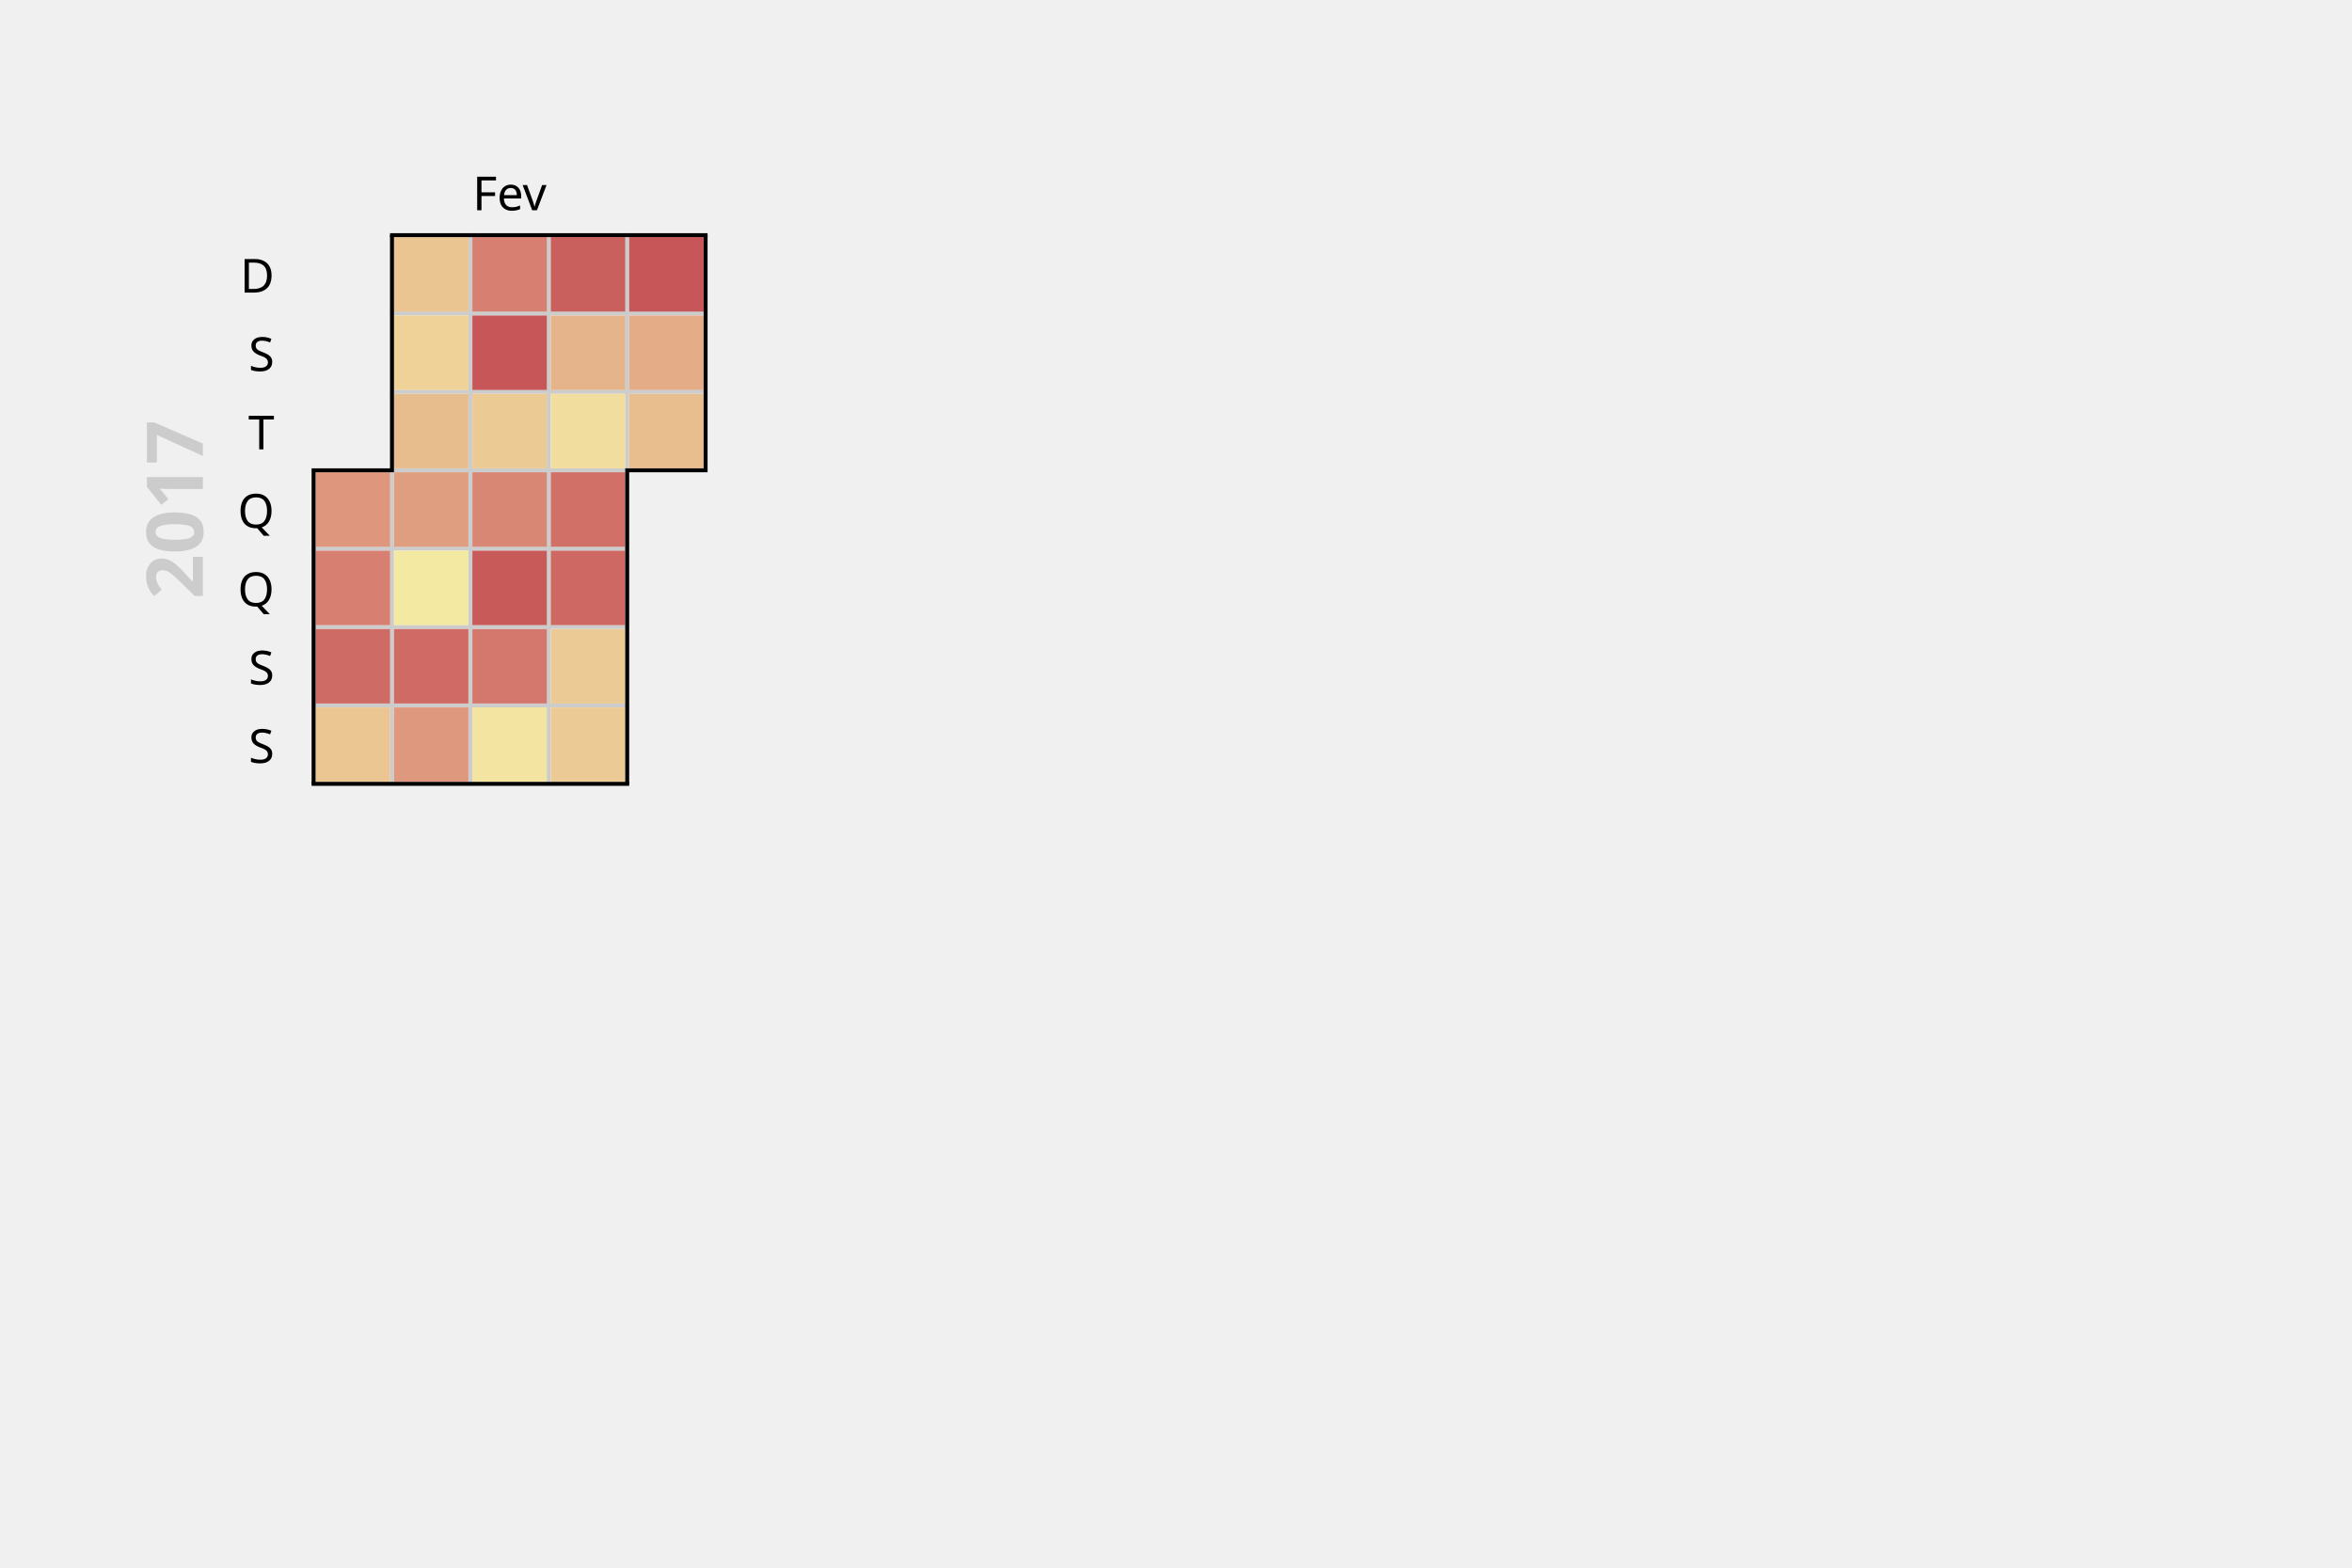
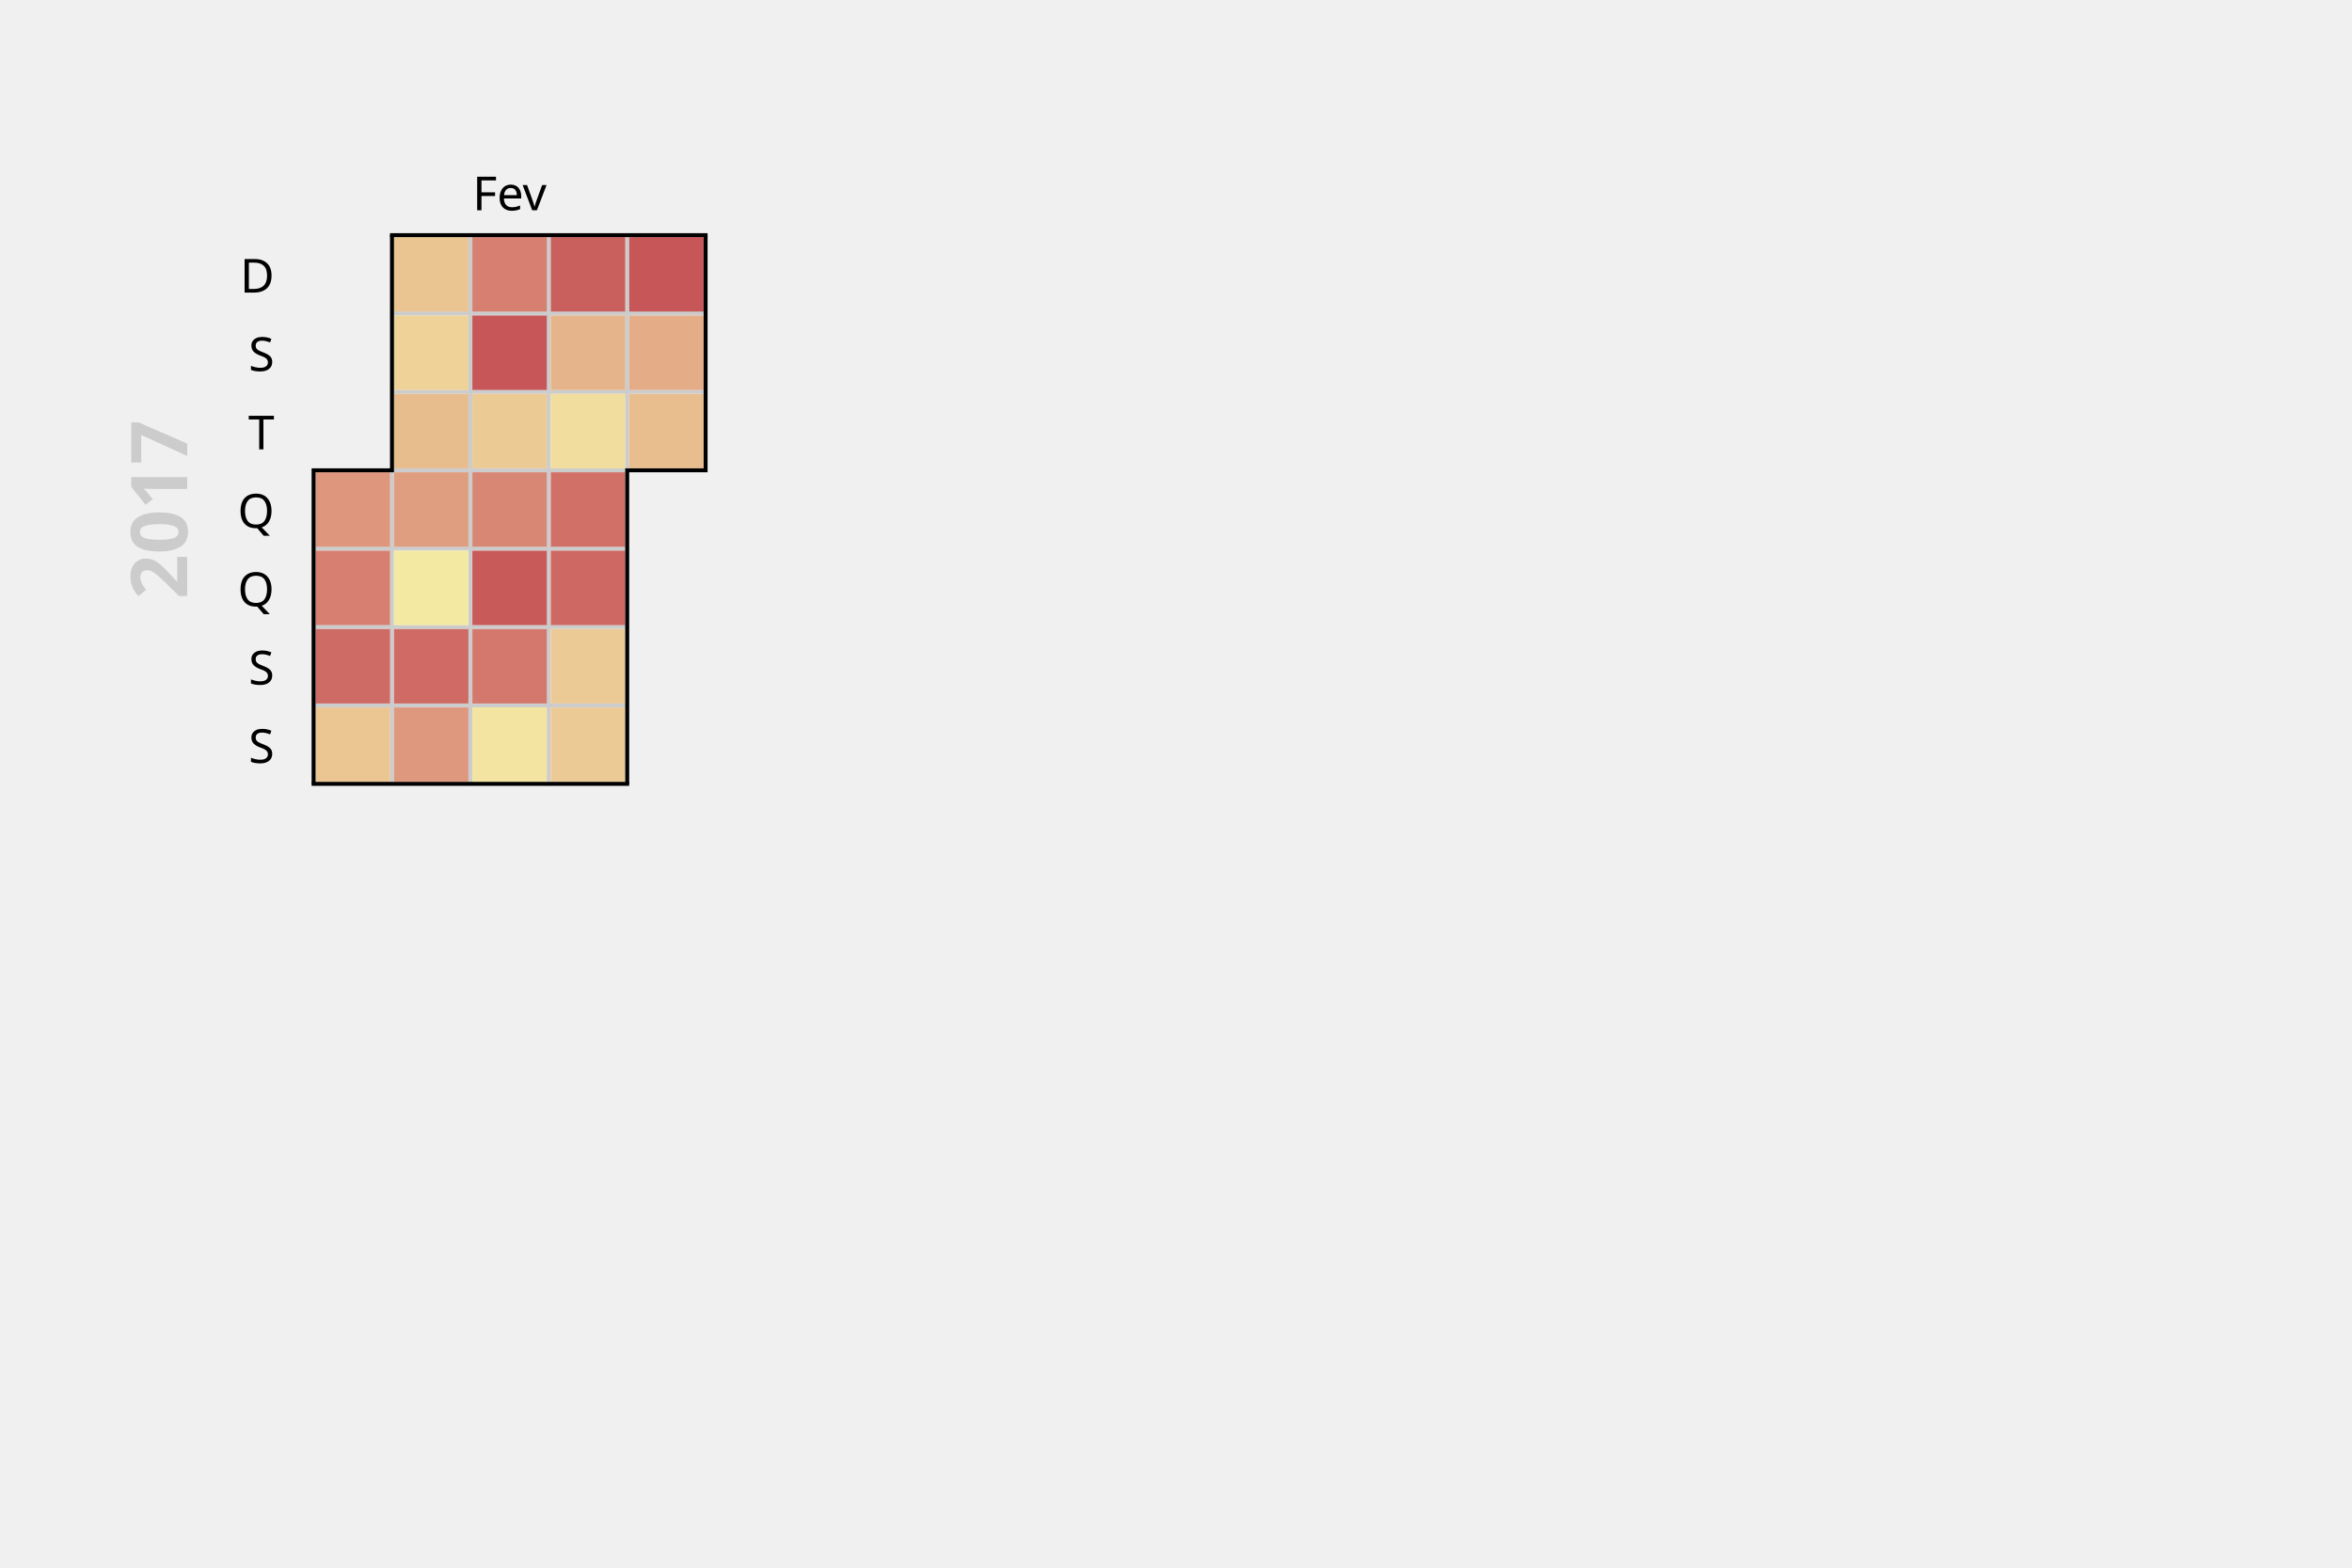
<svg xmlns="http://www.w3.org/2000/svg" width="600" height="400" version="1.1" baseProfile="full" viewBox="0 0 600 400">
-   <rect width="600" height="400" x="0" y="0" id="0" fill="none" fill-opacity="1" />
+   <rect width="600" height="400" x="0" y="0" id="0" fill="none" />
  <path d="M80 120l20 0l0 20l-20 0Z" fill="#fff" stroke="#ccc" />
  <path d="M80 140l20 0l0 20l-20 0Z" fill="#fff" stroke="#ccc" />
  <path d="M80 160l20 0l0 20l-20 0Z" fill="#fff" stroke="#ccc" />
  <path d="M80 180l20 0l0 20l-20 0Z" fill="#fff" stroke="#ccc" />
  <path d="M100 60l20 0l0 20l-20 0Z" fill="#fff" stroke="#ccc" />
  <path d="M100 80l20 0l0 20l-20 0Z" fill="#fff" stroke="#ccc" />
  <path d="M100 100l20 0l0 20l-20 0Z" fill="#fff" stroke="#ccc" />
  <path d="M100 120l20 0l0 20l-20 0Z" fill="#fff" stroke="#ccc" />
  <path d="M100 140l20 0l0 20l-20 0Z" fill="#fff" stroke="#ccc" />
  <path d="M100 160l20 0l0 20l-20 0Z" fill="#fff" stroke="#ccc" />
  <path d="M100 180l20 0l0 20l-20 0Z" fill="#fff" stroke="#ccc" />
  <path d="M120 60l20 0l0 20l-20 0Z" fill="#fff" stroke="#ccc" />
  <path d="M120 80l20 0l0 20l-20 0Z" fill="#fff" stroke="#ccc" />
  <path d="M120 100l20 0l0 20l-20 0Z" fill="#fff" stroke="#ccc" />
  <path d="M120 120l20 0l0 20l-20 0Z" fill="#fff" stroke="#ccc" />
  <path d="M120 140l20 0l0 20l-20 0Z" fill="#fff" stroke="#ccc" />
  <path d="M120 160l20 0l0 20l-20 0Z" fill="#fff" stroke="#ccc" />
  <path d="M120 180l20 0l0 20l-20 0Z" fill="#fff" stroke="#ccc" />
  <path d="M140 60l20 0l0 20l-20 0Z" fill="#fff" stroke="#ccc" />
  <path d="M140 80l20 0l0 20l-20 0Z" fill="#fff" stroke="#ccc" />
  <path d="M140 100l20 0l0 20l-20 0Z" fill="#fff" stroke="#ccc" />
  <path d="M140 120l20 0l0 20l-20 0Z" fill="#fff" stroke="#ccc" />
  <path d="M140 140l20 0l0 20l-20 0Z" fill="#fff" stroke="#ccc" />
  <path d="M140 160l20 0l0 20l-20 0Z" fill="#fff" stroke="#ccc" />
  <path d="M140 180l20 0l0 20l-20 0Z" fill="#fff" stroke="#ccc" />
  <path d="M160 60l20 0l0 20l-20 0Z" fill="#fff" stroke="#ccc" />
  <path d="M160 80l20 0l0 20l-20 0Z" fill="#fff" stroke="#ccc" />
  <path d="M160 100l20 0l0 20l-20 0Z" fill="#fff" stroke="#ccc" />
  <path d="M80.5 120.5l19 0l0 19l-19 0Z" fill="rgb(222,151,125)" />
  <path d="M80.5 140.5l19 0l0 19l-19 0Z" fill="rgb(215,128,114)" />
  <path d="M80.5 160.5l19 0l0 19l-19 0Z" fill="rgb(207,107,101)" />
  <path d="M80.5 180.5l19 0l0 19l-19 0Z" fill="rgb(235,198,147)" />
  <path d="M100.5 60.5l19 0l0 19l-19 0Z" fill="rgb(234,197,146)" />
  <path d="M100.5 80.5l19 0l0 19l-19 0Z" fill="rgb(238,210,152)" />
  <path d="M100.5 100.5l19 0l0 19l-19 0Z" fill="rgb(232,189,142)" />
  <path d="M100.5 120.5l19 0l0 19l-19 0Z" fill="rgb(224,158,128)" />
  <path d="M100.5 140.5l19 0l0 19l-19 0Z" fill="rgb(244,233,163)" />
  <path d="M100.5 160.5l19 0l0 19l-19 0Z" fill="rgb(207,107,100)" />
  <path d="M100.5 180.5l19 0l0 19l-19 0Z" fill="rgb(222,152,125)" />
  <path d="M120.5 60.5l19 0l0 19l-19 0Z" fill="rgb(215,127,113)" />
  <path d="M120.5 80.5l19 0l0 19l-19 0Z" fill="rgb(198,86,87)" />
  <path d="M120.5 100.5l19 0l0 19l-19 0Z" fill="rgb(236,202,148)" />
  <path d="M120.5 120.5l19 0l0 19l-19 0Z" fill="rgb(217,135,117)" />
  <path d="M120.5 140.5l19 0l0 19l-19 0Z" fill="rgb(200,91,90)" />
  <path d="M120.5 160.5l19 0l0 19l-19 0Z" fill="rgb(212,120,109)" />
  <path d="M120.5 180.5l19 0l0 19l-19 0Z" fill="rgb(243,228,161)" />
  <path d="M140.5 60.5l19 0l0 19l-19 0Z" fill="rgb(202,96,94)" />
  <path d="M140.5 80.5l19 0l0 19l-19 0Z" fill="rgb(230,180,138)" />
  <path d="M140.5 100.5l19 0l0 19l-19 0Z" fill="rgb(241,221,158)" />
  <path d="M140.5 120.5l19 0l0 19l-19 0Z" fill="rgb(209,112,103)" />
  <path d="M140.5 140.5l19 0l0 19l-19 0Z" fill="rgb(206,104,99)" />
  <path d="M140.5 160.5l19 0l0 19l-19 0Z" fill="rgb(236,202,149)" />
  <path d="M140.5 180.5l19 0l0 19l-19 0Z" fill="rgb(236,202,149)" />
  <path d="M160.5 60.5l19 0l0 19l-19 0Z" fill="rgb(198,86,87)" />
  <path d="M160.5 80.5l19 0l0 19l-19 0Z" fill="rgb(228,173,135)" />
  <path d="M160.5 100.5l19 0l0 19l-19 0Z" fill="rgb(232,190,143)" />
  <polyline points="100 60 100 80 100 80 100 100 100 100 100 120 80 120 80 140 80 140 80 160 80 160 80 180 80 180 80 200" fill="none" stroke="#000" />
  <polyline points="180 60 180 80 180 80 180 100 180 100 180 120 160 120 160 140 160 140 160 160 160 160 160 180 160 180 160 200" fill="none" stroke="#000" />
  <polyline points="99.5 60 180.5 60" fill="none" stroke="#000" />
  <polyline points="79.5 200 160.5 200" fill="none" stroke="#000" />
-   <text dominant-baseline="central" text-anchor="middle" style="font-size:20px;font-family:sans-serif;font-weight:bolder;" y="-6" transform="matrix(0,-1,1,0,50,130)" fill="#ccc">2017</text>
+   <text dominant-baseline="central" text-anchor="middle" style="font-size:20px;font-family:sans-serif;font-weight:bolder;" y="-10" transform="matrix(0,-1,1,0,50,130)" fill="#ccc">2017</text>
  <text dominant-baseline="central" text-anchor="middle" style="font-size:12px;font-family:sans-serif;" x="130" y="49" fill="#000">Fev</text>
  <text dominant-baseline="central" text-anchor="end" style="font-size:12px;font-family:sans-serif;" x="70" y="70" fill="#000">D</text>
  <text dominant-baseline="central" text-anchor="end" style="font-size:12px;font-family:sans-serif;" x="70" y="90" fill="#000">S</text>
  <text dominant-baseline="central" text-anchor="end" style="font-size:12px;font-family:sans-serif;" x="70" y="110" fill="#000">T</text>
  <text dominant-baseline="central" text-anchor="end" style="font-size:12px;font-family:sans-serif;" x="70" y="130" fill="#000">Q</text>
  <text dominant-baseline="central" text-anchor="end" style="font-size:12px;font-family:sans-serif;" x="70" y="150" fill="#000">Q</text>
  <text dominant-baseline="central" text-anchor="end" style="font-size:12px;font-family:sans-serif;" x="70" y="170" fill="#000">S</text>
  <text dominant-baseline="central" text-anchor="end" style="font-size:12px;font-family:sans-serif;" x="70" y="190" fill="#000">S</text>
</svg>
